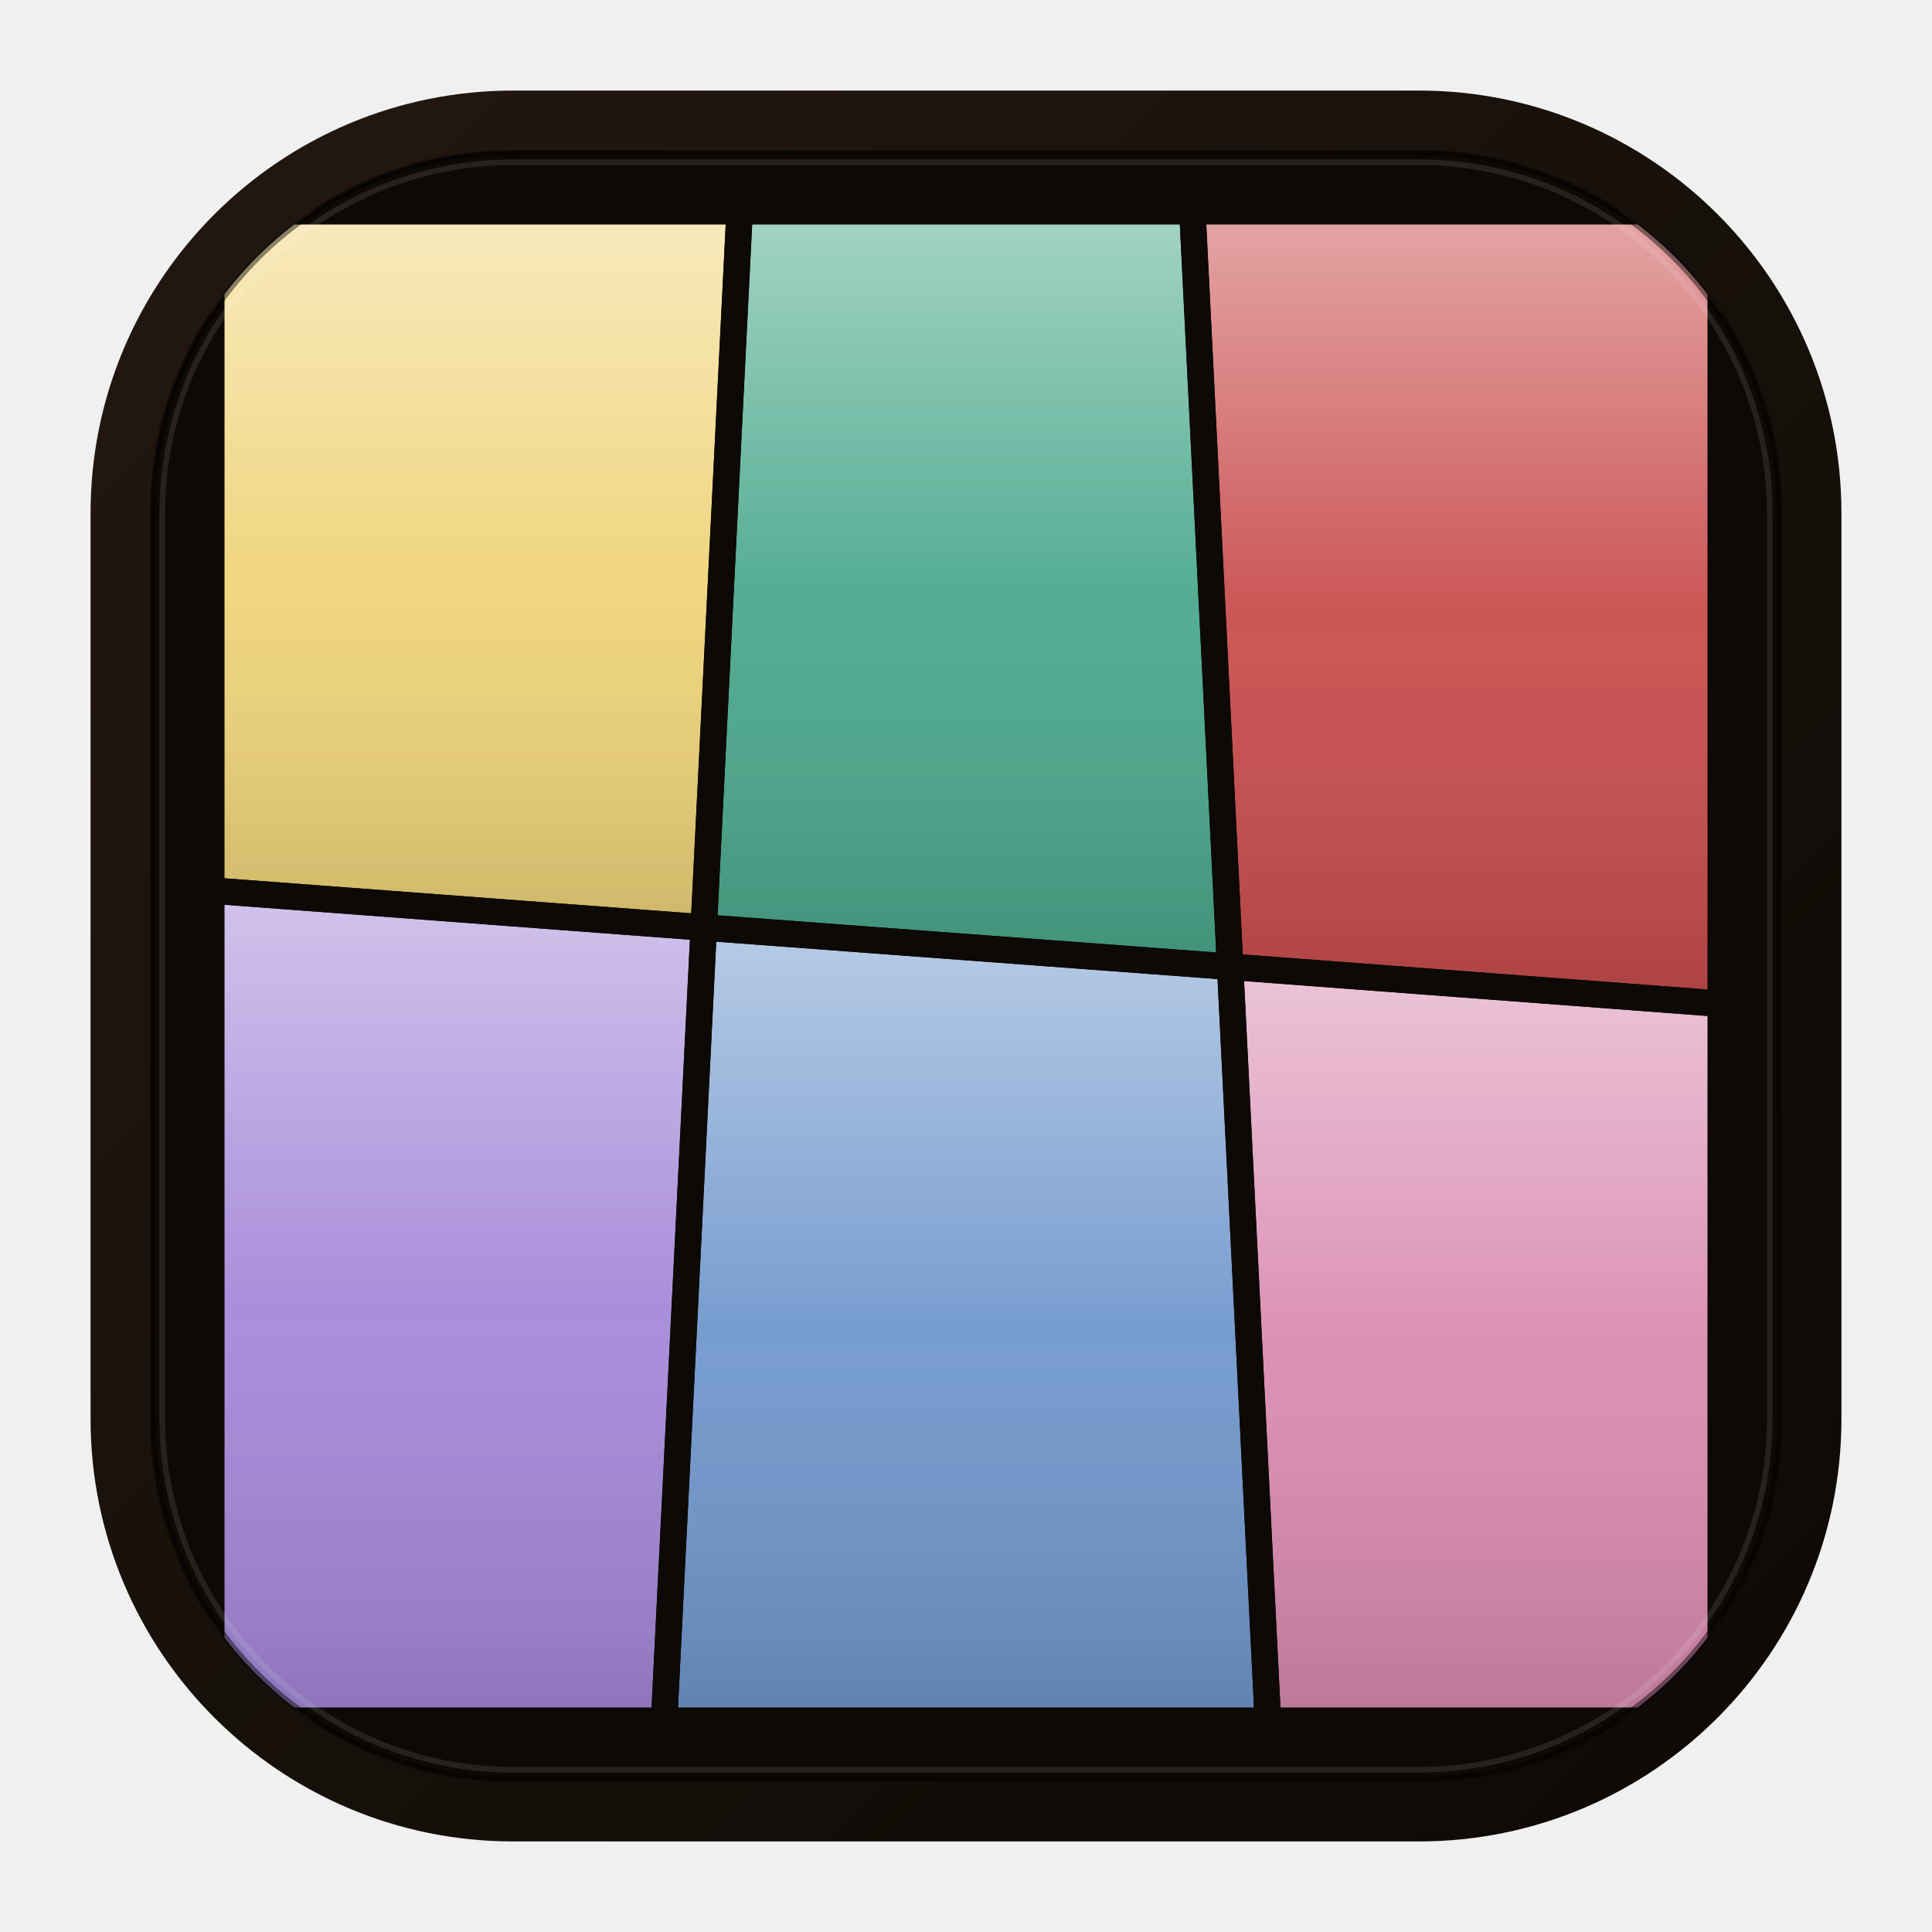
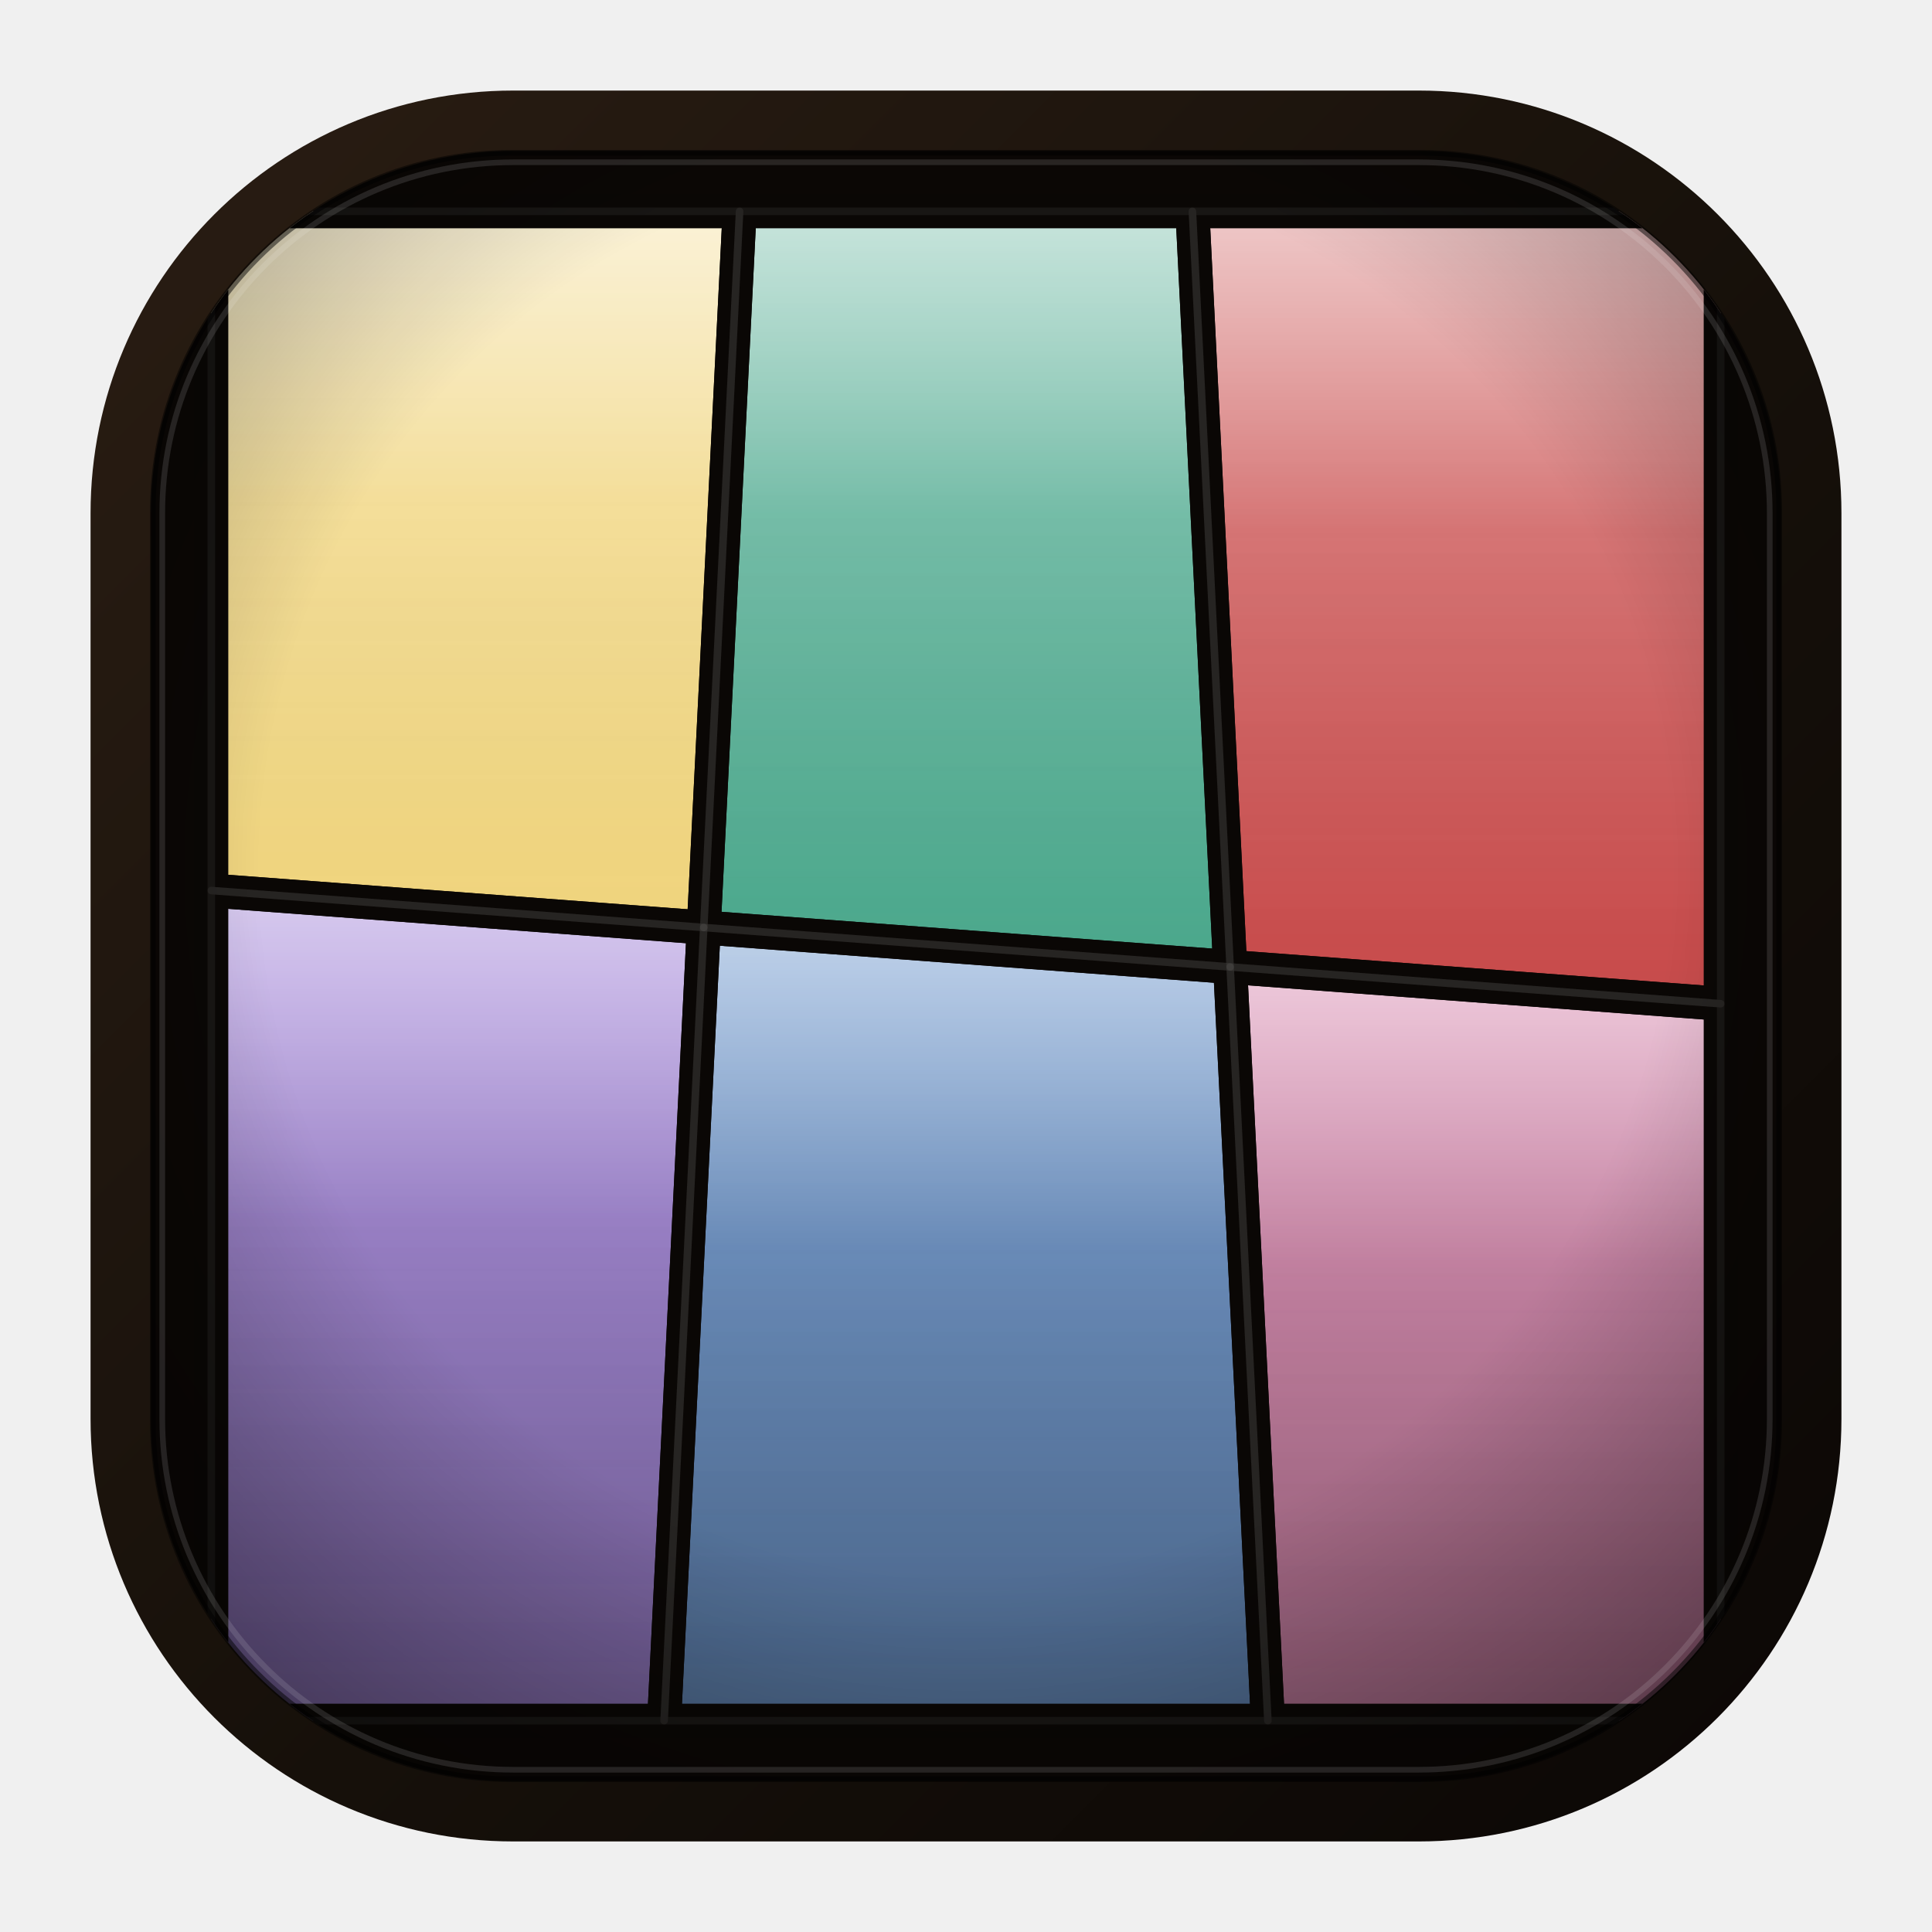
<svg xmlns="http://www.w3.org/2000/svg" width="512" height="512" viewBox="0 0 512 512">
  <defs>
    <clipPath id="round">
      <rect x="40" y="40" width="432" height="432" rx="96" />
    </clipPath>
+     <linearGradient id="g_TL" gradientUnits="userSpaceOnUse" x1="0" y1="48" x2="0" y2="464">
+       <stop offset="0" stop-color="#f5e2a7" />
+       <stop offset="0.5" stop-color="#f0d47a" />
+       <stop offset="1" stop-color="#9e8b50" />
+     </linearGradient>
+     <linearGradient id="g_TC" gradientUnits="userSpaceOnUse" x1="0" y1="48" x2="0" y2="464">
+       <stop offset="0" stop-color="#87c5b3" />
+       <stop offset="0.5" stop-color="#4aa88c" />
+       <stop offset="1" stop-color="#306e5c" />
+     </linearGradient>
+     <linearGradient id="g_TR" gradientUnits="userSpaceOnUse" x1="0" y1="48" x2="0" y2="464">
+       <stop offset="0" stop-color="#db8888" />
+       <stop offset="0.5" stop-color="#c94c4c" />
+       <stop offset="1" stop-color="#843232" />
+     </linearGradient>
+     <linearGradient id="g_BL" gradientUnits="userSpaceOnUse" x1="0" y1="48" x2="0" y2="464">
+       <stop offset="0" stop-color="#c2afe5" />
+       <stop offset="0.5" stop-color="#a487d8" />
+       <stop offset="1" stop-color="#6c598e" />
+     </linearGradient>
+     <linearGradient id="g_BR_" gradientUnits="userSpaceOnUse" x1="0" y1="48" x2="0" y2="464">
+       <stop offset="0" stop-color="#9fbadd" />
+       <stop offset="0.5" stop-color="#6f97cc" />
+       <stop offset="1" stop-color="#496386" />
+     </linearGradient>
+     <linearGradient id="g_BR" gradientUnits="userSpaceOnUse" x1="0" y1="48" x2="0" y2="464">
+       <stop offset="0" stop-color="#e5b1ca" />
+       <stop offset="0.5" stop-color="#d98ab0" />
+       <stop offset="1" stop-color="#8f5b74" />
+     </linearGradient>
    <linearGradient id="sheen" x1="0" y1="0" x2="0" y2="1">
-       <stop offset="0" stop-color="#ffffff" stop-opacity="0.5" />
-       <stop offset="0.5" stop-color="#ffffff" stop-opacity="0.06" />
-       <stop offset="1" stop-color="#000000" stop-opacity="0.14" />
+       <stop offset="0" stop-color="#ffffff" stop-opacity="0.55" />
+       <stop offset="0.4" stop-color="#ffffff" stop-opacity="0.05" />
+       <stop offset="1" stop-color="#000000" stop-opacity="0.0" />
    </linearGradient>
    <linearGradient id="bg" x1="0" y1="0" x2="1" y2="1">
-       <stop offset="0" stop-color="#241811" />
+       <stop offset="0" stop-color="#2a1d13" />
      <stop offset="0.55" stop-color="#16100a" />
-       <stop offset="1" stop-color="#0d0906" />
+       <stop offset="1" stop-color="#0b0705" />
    </linearGradient>
+     <radialGradient id="innerShadow" cx="0.5" cy="0.44" r="0.72">
+       <stop offset="0.6" stop-color="#000000" stop-opacity="0" />
+       <stop offset="1" stop-color="#000000" stop-opacity="0.45" />
+     </radialGradient>
  </defs>
  <rect x="24" y="24" width="464" height="464" rx="112" fill="url(#bg)" />
  <g clip-path="url(#round)">
-     <rect x="40" y="40" width="432" height="432" fill="#0d0906" />
-     <polygon points="56.0,56.0 196.0,56.0 186.5,245.8 56.0,236.0" fill="#f0d47a" />
-     <polygon points="56.0,56.0 196.0,56.0 186.5,245.8 56.0,236.0" fill="url(#sheen)" />
-     <polygon points="196.0,56.0 316.0,56.0 326.0,256.2 186.5,245.8" fill="#4aa88c" />
-     <polygon points="196.0,56.0 316.0,56.0 326.0,256.2 186.5,245.8" fill="url(#sheen)" />
-     <polygon points="316.0,56.0 456.0,56.0 456.0,266.0 326.0,256.2" fill="#c94c4c" />
-     <polygon points="316.0,56.0 456.0,56.0 456.0,266.0 326.0,256.2" fill="url(#sheen)" />
-     <polygon points="56.0,236.0 186.5,245.8 176.0,456.0 56.0,456.0" fill="#a487d8" />
-     <polygon points="56.0,236.0 186.5,245.8 176.0,456.0 56.0,456.0" fill="url(#sheen)" />
-     <polygon points="186.5,245.8 326.0,256.2 336.0,456.0 176.0,456.0" fill="#6f97cc" />
-     <polygon points="186.5,245.8 326.0,256.2 336.0,456.0 176.0,456.0" fill="url(#sheen)" />
-     <polygon points="326.0,256.2 456.0,266.0 456.0,456.0 336.0,456.0" fill="#d98ab0" />
-     <polygon points="326.0,256.2 456.0,266.0 456.0,456.0 336.0,456.0" fill="url(#sheen)" />
-     <polygon points="56.0,56.0 196.0,56.0 186.5,245.8 56.0,236.0" fill="none" stroke="#0d0906" stroke-width="7" stroke-linejoin="round" />
-     <polygon points="196.0,56.0 316.0,56.0 326.0,256.2 186.5,245.8" fill="none" stroke="#0d0906" stroke-width="7" stroke-linejoin="round" />
-     <polygon points="316.0,56.0 456.0,56.0 456.0,266.0 326.0,256.2" fill="none" stroke="#0d0906" stroke-width="7" stroke-linejoin="round" />
-     <polygon points="56.0,236.0 186.5,245.8 176.0,456.0 56.0,456.0" fill="none" stroke="#0d0906" stroke-width="7" stroke-linejoin="round" />
-     <polygon points="186.5,245.8 326.0,256.2 336.0,456.0 176.0,456.0" fill="none" stroke="#0d0906" stroke-width="7" stroke-linejoin="round" />
-     <polygon points="326.0,256.2 456.0,266.0 456.0,456.0 336.0,456.0" fill="none" stroke="#0d0906" stroke-width="7" stroke-linejoin="round" />
+     <rect x="40" y="40" width="432" height="432" fill="#0b0705" />
+     <polygon points="56,56 196,56 186.5,245.8 56,236" fill="url(#g_TL)" />
+     <polygon points="196,56 316,56 326,256.25 186.5,245.8" fill="url(#g_TC)" />
+     <polygon points="316,56 456,56 456,266 326,256.25" fill="url(#g_TR)" />
+     <polygon points="56,236 186.5,245.8 176,456 56,456" fill="url(#g_BL)" />
+     <polygon points="186.5,245.8 326,256.25 336,456 176,456" fill="url(#g_BR_)" />
+     <polygon points="326,256.25 456,266 456,456 336,456" fill="url(#g_BR)" />
+     <polygon points="56,56 196,56 186.5,245.8 56,236" fill="url(#sheen)" />
+     <polygon points="196,56 316,56 326,256.25 186.5,245.8" fill="url(#sheen)" />
+     <polygon points="316,56 456,56 456,266 326,256.25" fill="url(#sheen)" />
+     <polygon points="56,236 186.5,245.8 176,456 56,456" fill="url(#sheen)" />
+     <polygon points="186.5,245.8 326,256.25 336,456 176,456" fill="url(#sheen)" />
+     <polygon points="326,256.25 456,266 456,456 336,456" fill="url(#sheen)" />
+     <polygon points="56,56 196,56 186.5,245.8 56,236" fill="none" stroke="#0a0705" stroke-width="9" stroke-linejoin="round" />
+     <polygon points="196,56 316,56 326,256.25 186.5,245.8" fill="none" stroke="#0a0705" stroke-width="9" stroke-linejoin="round" />
+     <polygon points="316,56 456,56 456,266 326,256.25" fill="none" stroke="#0a0705" stroke-width="9" stroke-linejoin="round" />
+     <polygon points="56,236 186.5,245.8 176,456 56,456" fill="none" stroke="#0a0705" stroke-width="9" stroke-linejoin="round" />
+     <polygon points="186.5,245.8 326,256.25 336,456 176,456" fill="none" stroke="#0a0705" stroke-width="9" stroke-linejoin="round" />
+     <polygon points="326,256.25 456,266 456,456 336,456" fill="none" stroke="#0a0705" stroke-width="9" stroke-linejoin="round" />
+     <polygon points="56,56 196,56 186.5,245.8 56,236" fill="none" stroke="#ffffff" stroke-opacity="0.06" stroke-width="2" stroke-linejoin="round" />
+     <polygon points="196,56 316,56 326,256.25 186.5,245.8" fill="none" stroke="#ffffff" stroke-opacity="0.06" stroke-width="2" stroke-linejoin="round" />
+     <polygon points="316,56 456,56 456,266 326,256.25" fill="none" stroke="#ffffff" stroke-opacity="0.06" stroke-width="2" stroke-linejoin="round" />
+     <polygon points="56,236 186.5,245.8 176,456 56,456" fill="none" stroke="#ffffff" stroke-opacity="0.06" stroke-width="2" stroke-linejoin="round" />
+     <polygon points="186.5,245.8 326,256.25 336,456 176,456" fill="none" stroke="#ffffff" stroke-opacity="0.06" stroke-width="2" stroke-linejoin="round" />
+     <polygon points="326,256.25 456,266 456,456 336,456" fill="none" stroke="#ffffff" stroke-opacity="0.06" stroke-width="2" stroke-linejoin="round" />
+     <rect x="40" y="40" width="432" height="432" fill="url(#innerShadow)" />
  </g>
-   <rect x="40.5" y="40.5" width="431" height="431" rx="95" fill="none" stroke="#000" stroke-opacity="0.45" stroke-width="1.5" />
-   <rect x="43" y="43" width="426" height="426" rx="93" fill="none" stroke="#ffffff" stroke-opacity="0.10" stroke-width="1.5" />
+   <rect x="40.5" y="40.5" width="431" height="431" rx="95" fill="none" stroke="#000" stroke-opacity="0.5" stroke-width="1.5" />
+   <rect x="43" y="43" width="426" height="426" rx="93" fill="none" stroke="#ffffff" stroke-opacity="0.12" stroke-width="1.5" />
</svg>
